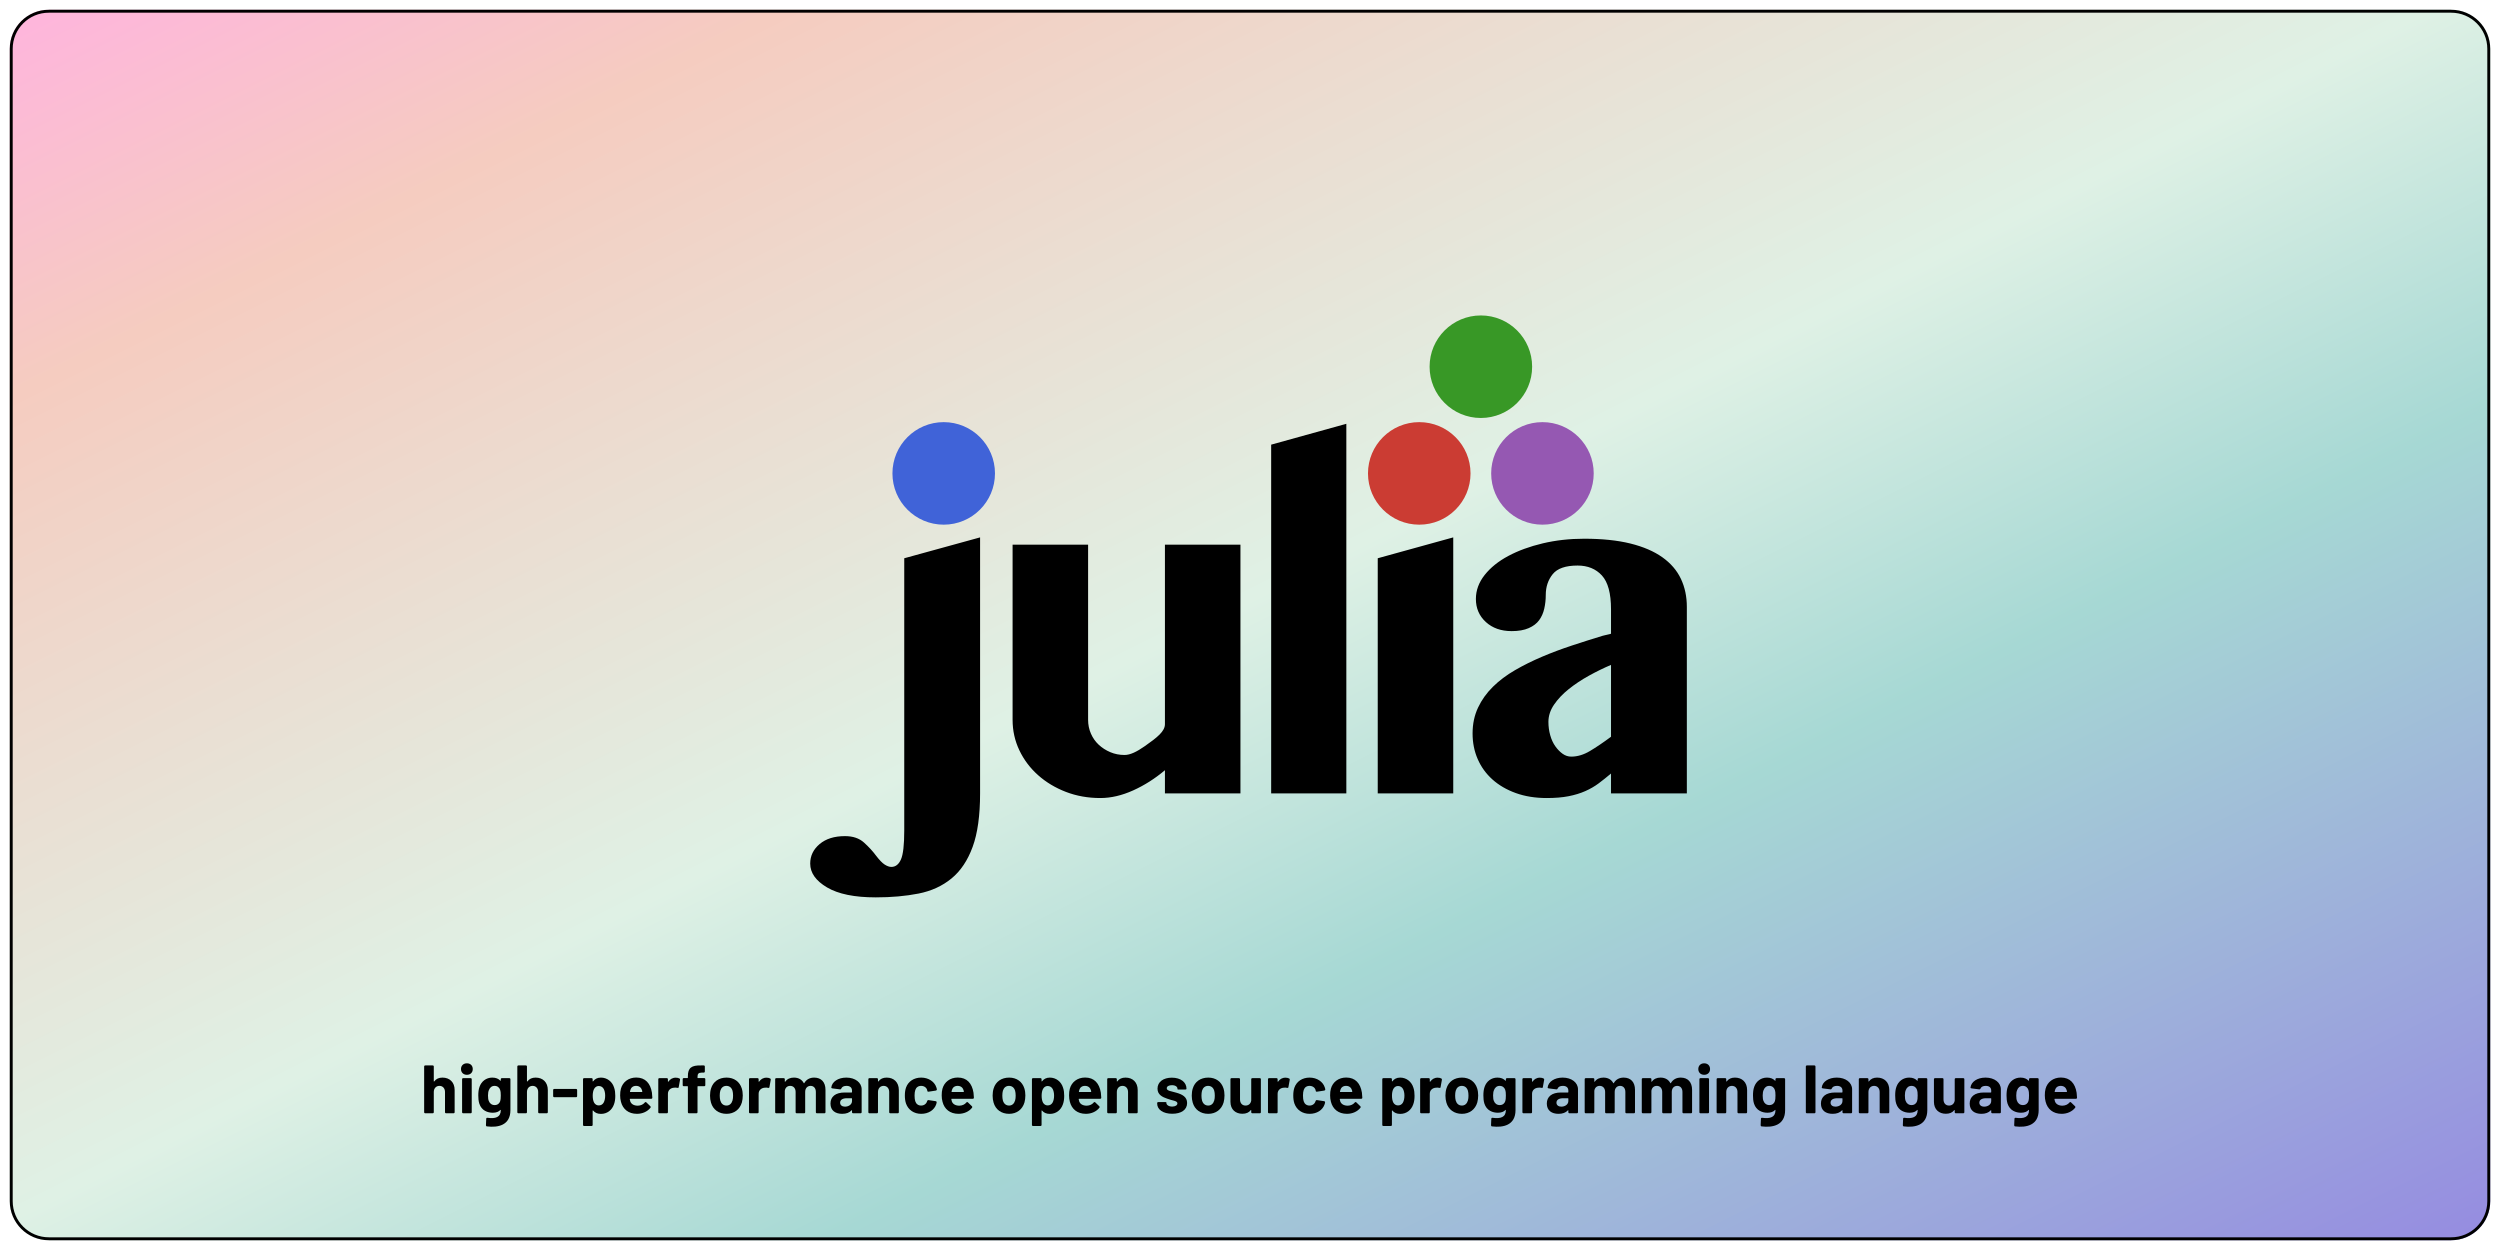
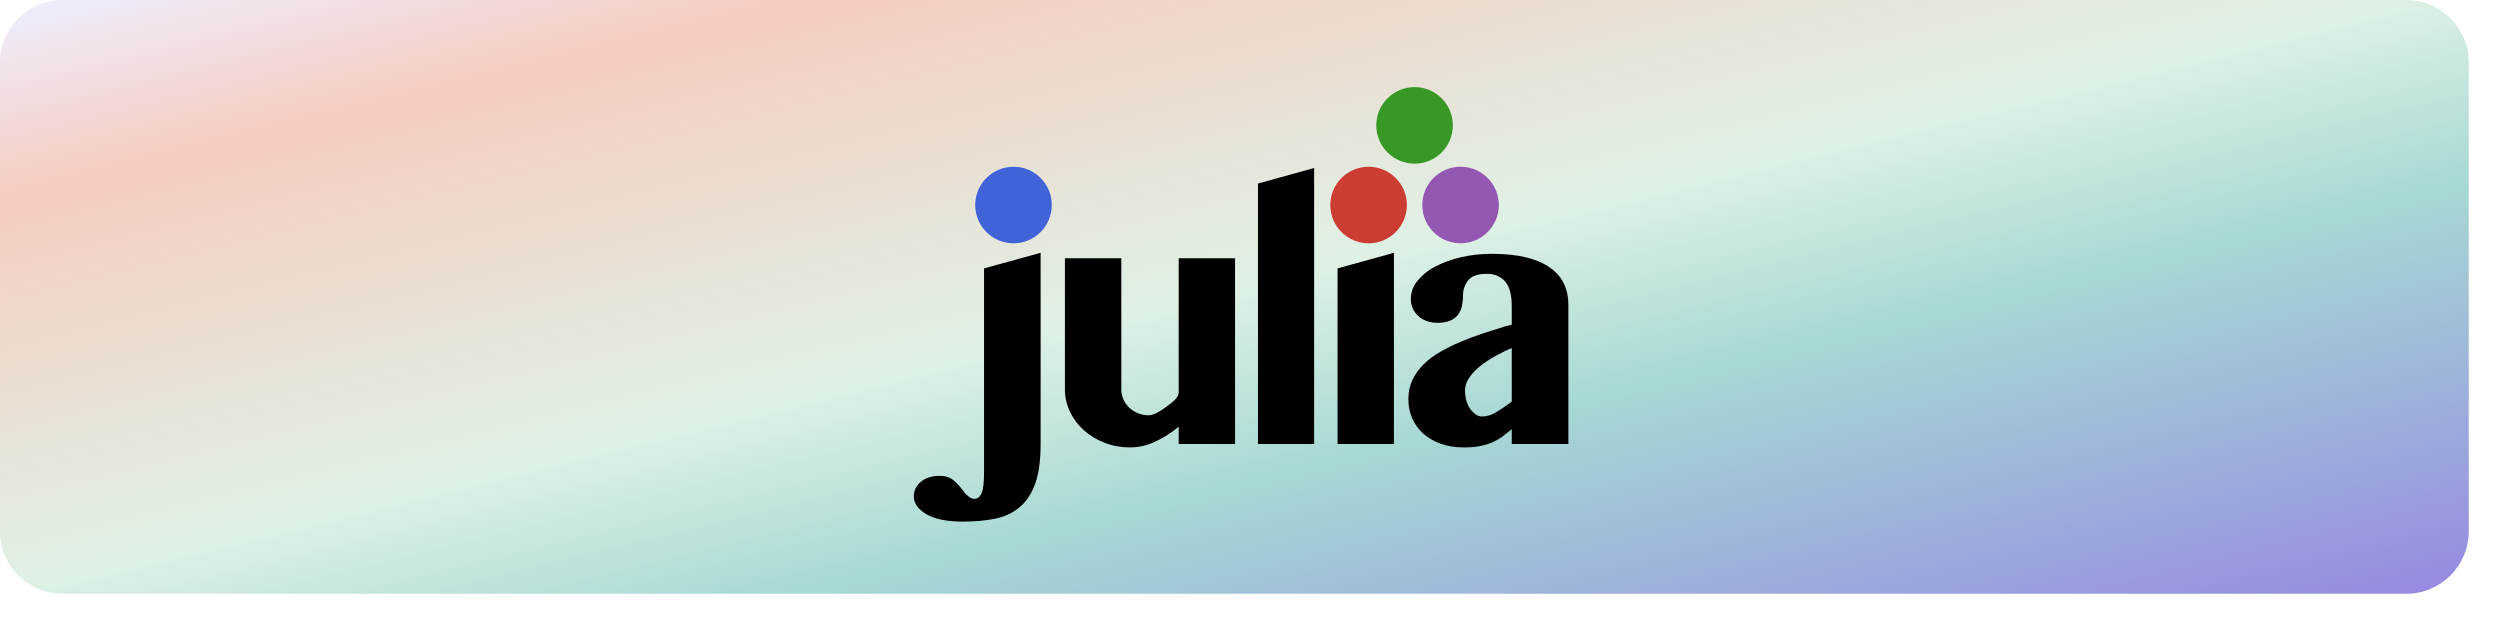
- <svg xmlns="http://www.w3.org/2000/svg" xmlns:xlink="http://www.w3.org/1999/xlink" width="1280pt" height="640pt" viewBox="0 0 1280 640" version="1.1">
+ <svg xmlns="http://www.w3.org/2000/svg" width="800pt" height="200pt" viewBox="0 0 800 200">
  <defs>
-     <linearGradient id="gradient1" x1="0.0" y1="0.0" x2="1" y2="1">
-       <stop offset="0%" stop-color="#ffb3df" />
+     <linearGradient id="a" x1="0" x2="1" y1="0" y2="1">
+       <stop offset="0%" stop-color="#eef" />
      <stop offset="16.33%" stop-color="#f5ccc0" />
      <stop offset="49%" stop-color="#dff1e5" />
      <stop offset="66%" stop-color="#a6d8d4" />
      <stop offset="100%" stop-color="#9589e1" />
    </linearGradient>
-     <g>
-       <symbol overflow="visible" id="glyph0-0">
-         <path style="stroke:none;" d="M 0 -0.211 L 0 -24.289 C 0 -24.43 0.07 -24.5 0.211 -24.5 L 16.379 -24.5 C 16.52 -24.5 16.59 -24.43 16.59 -24.289 L 16.59 -0.211 C 16.59 -0.07 16.52 0 16.379 0 L 0.211 0 C 0.07 0 0 -0.105 0 -0.211 Z M 6.824 -8.785 L 9.137 -8.785 C 9.52 -8.785 9.73 -8.996 9.73 -9.379 L 9.73 -9.66 C 9.73 -11.934 14.176 -11.934 14.176 -16.102 C 14.176 -19.004 11.969 -20.965 8.504 -20.965 C 5.004 -20.965 2.59 -18.898 2.59 -15.855 L 2.59 -15.609 C 2.59 -15.434 2.836 -15.297 3.184 -15.297 L 5.531 -15.191 C 5.914 -15.156 6.125 -15.363 6.125 -15.75 L 6.125 -15.855 C 6.125 -16.977 7 -17.746 8.434 -17.746 C 9.73 -17.746 10.605 -17.047 10.605 -15.961 C 10.605 -13.512 6.23 -13.336 6.23 -9.871 L 6.23 -9.344 C 6.23 -8.996 6.441 -8.785 6.824 -8.785 Z M 8.121 -3.184 C 9.273 -3.184 10.254 -4.059 10.254 -5.18 C 10.254 -6.266 9.273 -7.176 8.156 -7.176 C 6.965 -7.176 5.984 -6.266 5.984 -5.18 C 5.984 -4.059 6.93 -3.184 8.121 -3.184 Z M 8.121 -3.184 " />
-       </symbol>
-       <symbol overflow="visible" id="glyph0-1">
-         <path style="stroke:none;" d="M 11.199 -18.27 C 9.344 -18.27 7.945 -17.641 6.965 -16.309 C 6.859 -16.172 6.754 -16.238 6.754 -16.414 L 6.754 -23.906 C 6.754 -24.289 6.547 -24.5 6.16 -24.5 L 2.414 -24.5 C 2.031 -24.5 1.82 -24.289 1.82 -23.906 L 1.82 -0.594 C 1.82 -0.211 2.031 0 2.414 0 L 6.16 0 C 6.547 0 6.754 -0.211 6.754 -0.594 L 6.754 -10.887 C 6.754 -12.773 7.945 -14.035 9.66 -14.035 C 11.375 -14.035 12.496 -12.738 12.496 -10.887 L 12.496 -0.594 C 12.496 -0.211 12.703 0 13.09 0 L 16.836 0 C 17.219 0 17.43 -0.211 17.43 -0.594 L 17.43 -11.898 C 17.43 -15.891 14.875 -18.27 11.199 -18.27 Z M 11.199 -18.27 " />
-       </symbol>
-       <symbol overflow="visible" id="glyph0-2">
-         <path style="stroke:none;" d="M 4.551 -19.703 C 6.371 -19.703 7.559 -20.895 7.559 -22.645 C 7.559 -24.395 6.371 -25.586 4.551 -25.586 C 2.766 -25.586 1.539 -24.395 1.539 -22.645 C 1.539 -20.895 2.766 -19.703 4.551 -19.703 Z M 2.695 0 L 6.441 0 C 6.824 0 7.035 -0.211 7.035 -0.594 L 7.035 -17.395 C 7.035 -17.781 6.824 -17.988 6.441 -17.988 L 2.695 -17.988 C 2.309 -17.988 2.102 -17.781 2.102 -17.395 L 2.102 -0.594 C 2.102 -0.211 2.309 0 2.695 0 Z M 2.695 0 " />
-       </symbol>
-       <symbol overflow="visible" id="glyph0-3">
-         <path style="stroke:none;" d="M 12.809 -17.395 L 12.809 -16.801 C 12.809 -16.625 12.703 -16.555 12.566 -16.695 C 11.656 -17.676 10.324 -18.27 8.469 -18.27 C 5.32 -18.27 2.906 -16.344 1.926 -13.547 C 1.434 -12.215 1.297 -10.676 1.297 -9.102 C 1.297 -7.77 1.398 -6.23 1.82 -4.934 C 2.977 -1.363 6.09 -0.281 8.715 -0.281 C 10.5 -0.281 11.762 -0.805 12.566 -1.68 C 12.703 -1.82 12.809 -1.785 12.809 -1.645 C 12.809 2.066 10.113 2.871 6.02 2.309 C 5.637 2.238 5.355 2.449 5.355 2.836 L 5.215 6.09 C 5.215 6.441 5.355 6.684 5.738 6.719 C 11.375 7.422 17.746 6.195 17.746 -1.609 L 17.746 -17.395 C 17.746 -17.781 17.535 -17.988 17.148 -17.988 L 13.406 -17.988 C 13.02 -17.988 12.809 -17.781 12.809 -17.395 Z M 12.531 -6.266 C 12.18 -5.109 11.234 -4.199 9.66 -4.199 C 8.156 -4.199 7.105 -5.109 6.684 -6.301 C 6.406 -6.859 6.266 -7.805 6.266 -9.102 C 6.266 -10.359 6.441 -11.27 6.754 -11.934 C 7.211 -13.125 8.156 -14.035 9.625 -14.035 C 11.129 -14.035 12.109 -13.16 12.496 -11.934 C 12.703 -11.27 12.809 -10.676 12.809 -9.137 C 12.809 -7.594 12.703 -6.93 12.531 -6.266 Z M 12.531 -6.266 " />
-       </symbol>
-       <symbol overflow="visible" id="glyph0-4">
-         <path style="stroke:none;" d="M 1.609 -8.227 L 12.703 -8.227 C 13.09 -8.227 13.301 -8.434 13.301 -8.82 L 13.301 -11.863 C 13.301 -12.25 13.09 -12.461 12.703 -12.461 L 1.609 -12.461 C 1.227 -12.461 1.016 -12.25 1.016 -11.863 L 1.016 -8.82 C 1.016 -8.434 1.227 -8.227 1.609 -8.227 Z M 1.609 -8.227 " />
-       </symbol>
-       <symbol overflow="visible" id="glyph0-5">
-         <path style="stroke:none;" d="M 17.922 -13.125 C 16.977 -16.203 14.352 -18.27 11.164 -18.27 C 9.309 -18.27 8.051 -17.535 7.176 -16.379 C 7.07 -16.238 6.93 -16.273 6.93 -16.449 L 6.93 -17.395 C 6.93 -17.781 6.719 -17.988 6.336 -17.988 L 2.59 -17.988 C 2.203 -17.988 1.996 -17.781 1.996 -17.395 L 1.996 5.914 C 1.996 6.301 2.203 6.512 2.59 6.512 L 6.336 6.512 C 6.719 6.512 6.93 6.301 6.93 5.914 L 6.93 -1.297 C 6.93 -1.469 7.07 -1.539 7.176 -1.398 C 8.051 -0.316 9.344 0.316 11.164 0.316 C 14.387 0.316 16.836 -1.645 17.852 -4.586 C 18.34 -5.879 18.516 -7.387 18.516 -8.926 C 18.516 -10.395 18.375 -11.828 17.922 -13.125 Z M 12.496 -5.355 C 11.934 -4.48 11.129 -4.023 10.047 -4.023 C 9.031 -4.023 8.262 -4.516 7.699 -5.391 C 7.211 -6.266 6.965 -7.488 6.965 -8.996 C 6.965 -10.43 7.211 -11.621 7.664 -12.461 C 8.191 -13.406 8.996 -13.965 10.047 -13.965 C 11.199 -13.965 12.074 -13.406 12.602 -12.461 C 13.055 -11.621 13.336 -10.43 13.336 -9.031 C 13.336 -7.488 13.02 -6.23 12.496 -5.355 Z M 12.496 -5.355 " />
-       </symbol>
-       <symbol overflow="visible" id="glyph0-6">
-         <path style="stroke:none;" d="M 10.5 -3.887 C 8.539 -3.887 7.105 -4.691 6.613 -6.125 C 6.512 -6.406 6.441 -6.754 6.371 -7.211 C 6.371 -7.352 6.441 -7.422 6.578 -7.422 L 17.324 -7.422 C 17.711 -7.422 17.922 -7.629 17.922 -8.016 C 17.887 -8.926 17.816 -9.801 17.711 -10.57 C 16.941 -15.297 14.387 -18.305 9.66 -18.305 C 5.738 -18.305 2.766 -15.996 1.82 -12.566 C 1.539 -11.551 1.434 -10.465 1.434 -9.137 C 1.434 -7.98 1.574 -6.895 1.855 -5.879 C 2.801 -2.172 5.637 0.281 10.047 0.281 C 12.914 0.281 15.434 -0.91 16.941 -2.801 C 17.148 -3.113 17.148 -3.359 16.871 -3.641 L 14.875 -5.566 C 14.594 -5.844 14.316 -5.809 14.035 -5.496 C 13.266 -4.551 12.074 -3.953 10.5 -3.887 Z M 9.59 -14.035 C 11.199 -14.035 12.215 -13.16 12.637 -11.828 C 12.703 -11.621 12.738 -11.41 12.773 -11.094 C 12.809 -10.953 12.738 -10.887 12.602 -10.887 L 6.648 -10.887 C 6.512 -10.887 6.441 -10.953 6.477 -11.094 C 6.512 -11.445 6.613 -11.727 6.684 -11.969 C 7.07 -13.23 8.051 -14.035 9.59 -14.035 Z M 9.59 -14.035 " />
-       </symbol>
-       <symbol overflow="visible" id="glyph0-7">
-         <path style="stroke:none;" d="M 10.781 -18.234 C 9.066 -18.234 7.84 -17.43 7 -16.203 C 6.859 -16.066 6.754 -16.137 6.754 -16.309 L 6.754 -17.395 C 6.754 -17.781 6.547 -17.988 6.16 -17.988 L 2.414 -17.988 C 2.031 -17.988 1.82 -17.781 1.82 -17.395 L 1.82 -0.594 C 1.82 -0.211 2.031 0 2.414 0 L 6.16 0 C 6.547 0 6.754 -0.211 6.754 -0.594 L 6.754 -9.977 C 6.754 -11.863 8.191 -12.949 9.766 -13.09 C 10.465 -13.195 11.129 -13.16 11.586 -13.02 C 12.004 -12.949 12.215 -12.984 12.285 -13.406 L 12.949 -17.078 C 13.02 -17.395 12.949 -17.676 12.637 -17.816 C 12.215 -18.059 11.621 -18.234 10.781 -18.234 Z M 10.781 -18.234 " />
-       </symbol>
-       <symbol overflow="visible" id="glyph0-8">
-         <path style="stroke:none;" d="M 11.898 -18.023 L 8.715 -18.023 C 8.574 -18.023 8.504 -18.094 8.504 -18.234 L 8.504 -18.586 C 8.504 -20.266 9.031 -20.789 10.676 -20.824 L 11.656 -20.824 C 12.039 -20.824 12.25 -21.035 12.25 -21.422 L 12.25 -23.906 C 12.25 -24.289 12.039 -24.5 11.656 -24.5 L 10.5 -24.5 C 5.355 -24.641 3.57 -23.238 3.57 -18.969 L 3.57 -18.234 C 3.57 -18.094 3.465 -18.023 3.359 -18.023 L 1.504 -18.023 C 1.121 -18.023 0.91 -17.816 0.91 -17.43 L 0.91 -14.453 C 0.91 -14.07 1.121 -13.859 1.504 -13.859 L 3.359 -13.859 C 3.5 -13.859 3.57 -13.789 3.57 -13.648 L 3.57 -0.594 C 3.57 -0.211 3.781 0 4.164 0 L 7.91 0 C 8.297 0 8.504 -0.211 8.504 -0.594 L 8.504 -13.648 C 8.504 -13.789 8.574 -13.859 8.715 -13.859 L 11.898 -13.859 C 12.285 -13.859 12.496 -14.07 12.496 -14.453 L 12.496 -17.43 C 12.496 -17.816 12.285 -18.023 11.898 -18.023 Z M 11.898 -18.023 " />
-       </symbol>
-       <symbol overflow="visible" id="glyph0-9">
-         <path style="stroke:none;" d="M 9.801 0.281 C 13.719 0.281 16.625 -1.961 17.676 -5.566 C 17.953 -6.613 18.129 -7.875 18.129 -9.102 C 18.129 -10.395 17.953 -11.691 17.605 -12.773 C 16.52 -16.172 13.684 -18.27 9.836 -18.27 C 5.844 -18.27 2.941 -16.172 1.891 -12.738 C 1.539 -11.691 1.363 -10.359 1.363 -9.031 C 1.363 -7.77 1.539 -6.512 1.855 -5.461 C 2.871 -1.926 5.809 0.281 9.801 0.281 Z M 9.801 -3.953 C 8.156 -3.953 7.07 -4.969 6.613 -6.578 C 6.441 -7.211 6.336 -8.121 6.336 -9.031 C 6.336 -9.977 6.441 -10.887 6.613 -11.516 C 7.07 -13.055 8.156 -14.035 9.73 -14.035 C 11.34 -14.035 12.426 -13.09 12.879 -11.516 C 13.055 -10.887 13.16 -9.977 13.16 -9.031 C 13.16 -8.156 13.09 -7.281 12.879 -6.578 C 12.426 -4.969 11.34 -3.953 9.801 -3.953 Z M 9.801 -3.953 " />
-       </symbol>
-       <symbol overflow="visible" id="glyph0-10">
-         <path style="stroke:none;" d="M 21.77 -18.27 C 19.672 -18.27 17.816 -17.395 16.73 -15.469 C 16.66 -15.328 16.52 -15.297 16.449 -15.469 C 15.504 -17.254 13.754 -18.27 11.41 -18.27 C 9.52 -18.27 7.98 -17.605 7 -16.203 C 6.895 -16.031 6.754 -16.102 6.754 -16.273 L 6.754 -17.395 C 6.754 -17.781 6.547 -17.988 6.16 -17.988 L 2.414 -17.988 C 2.031 -17.988 1.82 -17.781 1.82 -17.395 L 1.82 -0.594 C 1.82 -0.211 2.031 0 2.414 0 L 6.16 0 C 6.547 0 6.754 -0.211 6.754 -0.594 L 6.754 -11.516 C 6.965 -13.09 8.016 -14.035 9.52 -14.035 C 11.164 -14.035 12.285 -12.809 12.285 -10.922 L 12.285 -0.594 C 12.285 -0.211 12.496 0 12.879 0 L 16.59 0 C 16.977 0 17.184 -0.211 17.184 -0.594 L 17.184 -10.953 C 17.184 -12.844 18.34 -14.035 19.949 -14.035 C 21.594 -14.035 22.645 -12.809 22.645 -10.922 L 22.645 -0.594 C 22.645 -0.211 22.855 0 23.238 0 L 26.984 0 C 27.371 0 27.578 -0.211 27.578 -0.594 L 27.578 -12.004 C 27.578 -15.961 25.41 -18.27 21.77 -18.27 Z M 21.77 -18.27 " />
-       </symbol>
-       <symbol overflow="visible" id="glyph0-11">
-         <path style="stroke:none;" d="M 9.031 -18.27 C 4.797 -18.27 1.68 -16.137 1.328 -13.23 C 1.297 -12.949 1.539 -12.773 1.891 -12.738 L 5.773 -12.25 C 6.125 -12.215 6.336 -12.355 6.477 -12.703 C 6.789 -13.547 7.734 -14.035 9.137 -14.035 C 10.988 -14.035 11.934 -13.09 11.934 -11.586 L 11.934 -10.852 C 11.934 -10.711 11.828 -10.641 11.727 -10.641 L 8.191 -10.641 C 3.465 -10.641 0.91 -8.504 0.91 -4.969 C 0.91 -1.363 3.465 0.281 6.895 0.281 C 8.996 0.281 10.605 -0.316 11.691 -1.504 C 11.828 -1.645 11.934 -1.609 11.934 -1.434 L 11.934 -0.594 C 11.934 -0.211 12.145 0 12.531 0 L 16.273 0 C 16.66 0 16.871 -0.211 16.871 -0.594 L 16.871 -12.285 C 16.871 -15.68 13.648 -18.27 9.031 -18.27 Z M 8.328 -3.395 C 6.859 -3.395 5.844 -4.164 5.844 -5.426 C 5.844 -6.895 7.141 -7.699 9.238 -7.699 L 11.727 -7.699 C 11.863 -7.699 11.934 -7.594 11.934 -7.488 L 11.934 -6.266 C 11.934 -4.551 10.289 -3.395 8.328 -3.395 Z M 8.328 -3.395 " />
-       </symbol>
-       <symbol overflow="visible" id="glyph0-12">
-         <path style="stroke:none;" d="M 11.199 -18.27 C 9.344 -18.27 7.945 -17.641 6.965 -16.309 C 6.859 -16.172 6.754 -16.238 6.754 -16.414 L 6.754 -17.395 C 6.754 -17.781 6.547 -17.988 6.16 -17.988 L 2.414 -17.988 C 2.031 -17.988 1.82 -17.781 1.82 -17.395 L 1.82 -0.594 C 1.82 -0.211 2.031 0 2.414 0 L 6.16 0 C 6.547 0 6.754 -0.211 6.754 -0.594 L 6.754 -10.887 C 6.754 -12.773 7.945 -14.035 9.66 -14.035 C 11.375 -14.035 12.496 -12.738 12.496 -10.887 L 12.496 -0.594 C 12.496 -0.211 12.703 0 13.09 0 L 16.836 0 C 17.219 0 17.43 -0.211 17.43 -0.594 L 17.43 -11.898 C 17.43 -15.891 14.875 -18.27 11.199 -18.27 Z M 11.199 -18.27 " />
-       </symbol>
-       <symbol overflow="visible" id="glyph0-13">
-         <path style="stroke:none;" d="M 9.73 0.281 C 13.371 0.281 16.449 -1.574 17.465 -4.727 C 17.57 -5.004 17.605 -5.285 17.641 -5.531 C 17.711 -5.879 17.5 -6.125 17.148 -6.195 L 13.477 -6.754 C 13.09 -6.824 12.809 -6.406 12.773 -6.266 C 12.773 -6.266 12.773 -6.195 12.738 -6.09 C 12.32 -4.797 11.164 -3.953 9.695 -3.953 C 8.156 -3.953 7.105 -4.828 6.684 -6.195 C 6.477 -6.824 6.336 -7.77 6.336 -9.066 C 6.336 -10.289 6.477 -11.27 6.719 -11.934 C 7.141 -13.23 8.191 -14.035 9.695 -14.035 C 11.305 -14.035 12.461 -13.09 12.773 -11.934 L 12.879 -11.445 C 12.914 -11.129 13.195 -10.988 13.547 -11.059 L 17.219 -11.621 C 17.57 -11.691 17.781 -11.898 17.746 -12.25 C 17.711 -12.531 17.641 -12.914 17.465 -13.336 C 16.555 -16.102 13.578 -18.27 9.73 -18.27 C 5.984 -18.27 3.078 -16.309 1.961 -13.16 C 1.609 -12.145 1.363 -10.852 1.363 -9.102 C 1.363 -7.594 1.539 -6.195 1.961 -4.969 C 3.113 -1.75 5.984 0.281 9.73 0.281 Z M 9.73 0.281 " />
-       </symbol>
-       <symbol overflow="visible" id="glyph0-14">
-         <g>
- </g>
-       </symbol>
-       <symbol overflow="visible" id="glyph0-15">
-         <path style="stroke:none;" d="M 8.996 0.246 C 13.512 0.246 16.59 -1.715 16.59 -5.25 C 16.59 -8.469 13.965 -9.695 11.199 -10.5 C 8.609 -11.305 6.16 -11.41 6.16 -12.809 C 6.16 -13.824 7.316 -14.387 8.82 -14.387 C 10.605 -14.387 11.656 -13.578 11.656 -12.566 L 11.656 -12.355 C 11.656 -12.215 11.863 -12.145 12.25 -12.145 L 15.68 -12.145 C 16.066 -12.145 16.273 -12.32 16.273 -12.566 C 16.273 -15.891 13.301 -18.234 8.785 -18.234 C 4.445 -18.234 1.434 -16.102 1.434 -12.602 C 1.434 -9.484 3.988 -8.297 6.371 -7.488 C 8.961 -6.441 11.621 -6.477 11.621 -5.074 C 11.621 -4.129 10.57 -3.43 8.961 -3.43 C 7.211 -3.43 5.984 -4.27 5.984 -5.285 L 5.984 -5.531 C 5.984 -5.672 5.773 -5.738 5.391 -5.738 L 1.855 -5.738 C 1.469 -5.738 1.262 -5.531 1.262 -5.145 L 1.262 -4.969 C 1.262 -1.926 4.234 0.246 8.996 0.246 Z M 8.996 0.246 " />
-       </symbol>
-       <symbol overflow="visible" id="glyph0-16">
-         <path style="stroke:none;" d="M 12.32 -17.395 L 12.32 -6.547 C 12.109 -5.004 11.023 -3.953 9.414 -3.953 C 7.629 -3.953 6.578 -5.25 6.578 -7.105 L 6.578 -17.395 C 6.578 -17.781 6.371 -17.988 5.984 -17.988 L 2.273 -17.988 C 1.891 -17.988 1.68 -17.781 1.68 -17.395 L 1.68 -5.879 C 1.68 -1.855 4.375 0.246 7.77 0.246 C 9.73 0.246 11.164 -0.387 12.074 -1.609 C 12.18 -1.75 12.32 -1.715 12.32 -1.539 L 12.32 -0.594 C 12.32 -0.211 12.531 0 12.914 0 L 16.66 0 C 17.047 0 17.254 -0.211 17.254 -0.594 L 17.254 -17.395 C 17.254 -17.781 17.047 -17.988 16.66 -17.988 L 12.914 -17.988 C 12.531 -17.988 12.32 -17.781 12.32 -17.395 Z M 12.32 -17.395 " />
-       </symbol>
-       <symbol overflow="visible" id="glyph0-17">
-         <path style="stroke:none;" d="M 2.484 0 L 6.23 0 C 6.613 0 6.824 -0.211 6.824 -0.594 L 6.824 -23.906 C 6.824 -24.289 6.613 -24.5 6.23 -24.5 L 2.484 -24.5 C 2.102 -24.5 1.891 -24.289 1.891 -23.906 L 1.891 -0.594 C 1.891 -0.211 2.102 0 2.484 0 Z M 2.484 0 " />
-       </symbol>
-     </g>
-     <clipPath id="clip1">
-       <path d="M 5 5 L 1275 5 L 1275 635 L 5 635 Z M 5 5 " />
-     </clipPath>
-     <clipPath id="clip2">
-       <path d="M 640 635 L 25 635 C 13.953 635 5 626.047 5 615 L 5 25 C 5 13.953 13.953 5 25 5 L 1255 5 C 1266.047 5 1275 13.953 1275 25 L 1275 615 C 1275 626.047 1266.047 635 1255 635 Z M 640 635 " />
-     </clipPath>
-     <clipPath id="clip3">
-       <path d="M 414 216 L 864 216 L 864 460 L 414 460 Z M 414 216 " />
-     </clipPath>
-     <clipPath id="clip4">
-       <path d="M 640 635 L 25 635 C 13.953 635 5 626.047 5 615 L 5 25 C 5 13.953 13.953 5 25 5 L 1255 5 C 1266.047 5 1275 13.953 1275 25 L 1275 615 C 1275 626.047 1266.047 635 1255 635 Z M 640 635 " />
-     </clipPath>
-     <clipPath id="clip5">
-       <path d="M 456 216 L 510 216 L 510 269 L 456 269 Z M 456 216 " />
-     </clipPath>
-     <clipPath id="clip6">
-       <path d="M 640 635 L 25 635 C 13.953 635 5 626.047 5 615 L 5 25 C 5 13.953 13.953 5 25 5 L 1255 5 C 1266.047 5 1275 13.953 1275 25 L 1275 615 C 1275 626.047 1266.047 635 1255 635 Z M 640 635 " />
-     </clipPath>
-     <clipPath id="clip7">
-       <path d="M 731 161 L 785 161 L 785 215 L 731 215 Z M 731 161 " />
-     </clipPath>
-     <clipPath id="clip8">
-       <path d="M 640 635 L 25 635 C 13.953 635 5 626.047 5 615 L 5 25 C 5 13.953 13.953 5 25 5 L 1255 5 C 1266.047 5 1275 13.953 1275 25 L 1275 615 C 1275 626.047 1266.047 635 1255 635 Z M 640 635 " />
-     </clipPath>
-     <clipPath id="clip9">
-       <path d="M 763 216 L 816 216 L 816 269 L 763 269 Z M 763 216 " />
-     </clipPath>
-     <clipPath id="clip10">
-       <path d="M 640 635 L 25 635 C 13.953 635 5 626.047 5 615 L 5 25 C 5 13.953 13.953 5 25 5 L 1255 5 C 1266.047 5 1275 13.953 1275 25 L 1275 615 C 1275 626.047 1266.047 635 1255 635 Z M 640 635 " />
-     </clipPath>
-     <clipPath id="clip11">
-       <path d="M 700 216 L 753 216 L 753 269 L 700 269 Z M 700 216 " />
-     </clipPath>
-     <clipPath id="clip12">
-       <path d="M 640 635 L 25 635 C 13.953 635 5 626.047 5 615 L 5 25 C 5 13.953 13.953 5 25 5 L 1255 5 C 1266.047 5 1275 13.953 1275 25 L 1275 615 C 1275 626.047 1266.047 635 1255 635 Z M 640 635 " />
-     </clipPath>
-     <clipPath id="clip13">
-       <path d="M 217 544 L 1064 544 L 1064 578 L 217 578 Z M 217 544 " />
-     </clipPath>
-     <clipPath id="clip14">
-       <path d="M 640 635 L 25 635 C 13.953 635 5 626.047 5 615 L 5 25 C 5 13.953 13.953 5 25 5 L 1255 5 C 1266.047 5 1275 13.953 1275 25 L 1275 615 C 1275 626.047 1266.047 635 1255 635 Z M 640 635 " />
-     </clipPath>
-     <clipPath id="clip15">
-       <path d="M 5 5 L 1275 5 L 1275 635 L 5 635 Z M 5 5 " />
-     </clipPath>
-     <clipPath id="clip16">
-       <path d="M 640 635 L 25 635 C 13.953 635 5 626.047 5 615 L 5 25 C 5 13.953 13.953 5 25 5 L 1255 5 C 1266.047 5 1275 13.953 1275 25 L 1275 615 C 1275 626.047 1266.047 635 1255 635 Z M 640 635 " />
-     </clipPath>
  </defs>
-   <g id="surface855">
-     <g clip-path="url(#clip1)" clip-rule="nonzero">
-       <g clip-path="url(#clip2)" clip-rule="nonzero">
-         <rect x="0" y="0" width="1280" height="640" fill="url(#gradient1)" />
-       </g>
-     </g>
-     <g clip-path="url(#clip3)" clip-rule="nonzero">
-       <g clip-path="url(#clip4)" clip-rule="nonzero">
-         <path style=" stroke:none;fill-rule:nonzero;fill:rgb(0%,0%,0%);fill-opacity:1;" d="M 501.805 406.219 C 501.805 417.523 500.535 426.648 497.992 433.602 C 495.449 440.555 491.836 445.953 487.141 449.797 C 482.453 453.641 476.828 456.211 470.273 457.512 C 463.715 458.805 456.422 459.457 448.398 459.457 C 437.539 459.457 429.234 457.766 423.473 454.371 C 417.707 450.977 414.824 446.914 414.824 442.16 C 414.824 438.203 416.43 434.871 419.652 432.156 C 422.875 429.445 427.199 428.094 432.625 428.094 C 436.695 428.094 439.949 429.195 442.375 431.398 C 444.805 433.602 446.816 435.781 448.398 437.922 C 450.203 440.297 451.734 441.879 452.977 442.672 C 454.219 443.461 455.348 443.859 456.367 443.859 C 458.512 443.859 460.152 442.586 461.281 440.047 C 462.414 437.5 462.977 432.555 462.977 425.211 L 462.977 285.828 L 501.805 275.145 Z M 557.109 278.871 L 557.109 368.57 C 557.109 371.062 557.586 373.406 558.547 375.609 C 559.508 377.812 560.84 379.711 562.531 381.293 C 564.234 382.875 566.207 384.148 568.469 385.109 C 570.73 386.07 573.164 386.547 575.766 386.547 C 578.699 386.547 582.039 384.902 586.105 382.055 C 592.547 377.543 596.445 374.445 596.445 370.773 C 596.445 369.898 596.445 278.871 596.445 278.871 L 635.109 278.871 L 635.109 406.219 L 596.445 406.219 L 596.445 394.348 C 591.359 398.641 585.938 402.086 580.172 404.688 C 574.406 407.289 568.809 408.594 563.383 408.594 C 557.055 408.594 551.172 407.543 545.746 405.453 C 540.32 403.359 535.574 400.508 531.508 396.891 C 527.438 393.273 524.242 389.031 521.922 384.172 C 519.609 379.312 518.445 374.109 518.445 368.57 L 518.445 278.871 Z M 689.324 406.219 L 650.836 406.219 L 650.836 227.664 L 689.324 216.984 Z M 705.402 285.828 L 744.062 275.145 L 744.062 406.219 L 705.402 406.219 Z M 824.84 340.422 C 821.109 342.012 817.344 343.844 813.562 345.938 C 809.773 348.031 806.324 350.32 803.219 352.805 C 800.109 355.289 797.594 357.949 795.672 360.773 C 793.75 363.598 792.789 366.539 792.789 369.594 C 792.789 371.965 793.102 374.258 793.719 376.461 C 794.344 378.664 795.219 380.555 796.352 382.137 C 797.484 383.719 798.727 384.992 800.086 385.953 C 801.438 386.914 802.906 387.391 804.492 387.391 C 807.656 387.391 810.848 386.43 814.07 384.508 C 817.293 382.586 820.879 380.164 824.84 377.219 Z M 863.664 406.219 L 824.84 406.219 L 824.84 396.039 C 822.688 397.852 820.598 399.523 818.562 401.047 C 816.531 402.57 814.242 403.898 811.695 405.031 C 809.156 406.16 806.301 407.031 803.133 407.66 C 799.969 408.281 796.234 408.594 791.945 408.594 C 786.062 408.594 780.777 407.742 776.09 406.047 C 771.398 404.352 767.414 402.035 764.137 399.094 C 760.855 396.156 758.344 392.68 756.59 388.664 C 754.836 384.656 753.961 380.273 753.961 375.527 C 753.961 370.664 754.891 366.258 756.758 362.297 C 758.625 358.344 761.164 354.785 764.391 351.617 C 767.609 348.453 771.367 345.625 775.664 343.137 C 779.957 340.652 784.57 338.359 789.484 336.27 C 794.398 334.18 799.516 332.262 804.828 330.508 C 810.141 328.758 815.398 327.086 820.598 325.508 L 824.84 324.484 L 824.84 311.941 C 824.84 303.805 823.281 298.039 820.176 294.645 C 817.062 291.25 812.91 289.559 807.711 289.559 C 801.609 289.559 797.367 291.031 794.992 293.965 C 792.617 296.906 791.43 300.461 791.43 304.648 C 791.43 307.02 791.18 309.34 790.668 311.602 C 790.164 313.863 789.285 315.836 788.043 317.539 C 786.801 319.23 785.02 320.59 782.699 321.602 C 780.383 322.625 777.473 323.133 773.969 323.133 C 768.543 323.133 764.137 321.574 760.742 318.469 C 757.352 315.359 755.656 311.43 755.656 306.68 C 755.656 302.273 757.152 298.18 760.148 294.391 C 763.148 290.602 767.184 287.352 772.273 284.641 C 777.359 281.922 783.238 279.781 789.906 278.195 C 796.574 276.617 803.641 275.824 811.102 275.824 C 820.258 275.824 828.145 276.645 834.758 278.281 C 841.367 279.922 846.824 282.266 851.117 285.316 C 855.414 288.367 858.578 292.043 860.609 296.336 C 862.648 300.633 863.664 305.445 863.664 310.75 Z M 863.664 406.219 " />
-       </g>
-     </g>
-     <g clip-path="url(#clip5)" clip-rule="nonzero">
-       <g clip-path="url(#clip6)" clip-rule="nonzero">
-         <path style=" stroke:none;fill-rule:nonzero;fill:rgb(25.1%,38.8%,84.7%);fill-opacity:1;" d="M 509.43 242.383 C 509.43 256.887 497.676 268.633 483.18 268.633 C 468.684 268.633 456.93 256.887 456.93 242.383 C 456.93 227.891 468.684 216.133 483.18 216.133 C 497.676 216.133 509.43 227.891 509.43 242.383 " />
-       </g>
-     </g>
-     <g clip-path="url(#clip7)" clip-rule="nonzero">
-       <g clip-path="url(#clip8)" clip-rule="nonzero">
-         <path style=" stroke:none;fill-rule:nonzero;fill:rgb(22%,59.6%,14.9%);fill-opacity:1;" d="M 784.453 187.758 C 784.453 202.254 772.695 214.008 758.203 214.008 C 743.699 214.008 731.953 202.254 731.953 187.758 C 731.953 173.262 743.699 161.508 758.203 161.508 C 772.695 161.508 784.453 173.262 784.453 187.758 " />
-       </g>
-     </g>
-     <g clip-path="url(#clip9)" clip-rule="nonzero">
-       <g clip-path="url(#clip10)" clip-rule="nonzero">
-         <path style=" stroke:none;fill-rule:nonzero;fill:rgb(58.4%,34.5%,69.8%);fill-opacity:1;" d="M 815.98 242.383 C 815.98 256.887 804.227 268.633 789.73 268.633 C 775.234 268.633 763.48 256.887 763.48 242.383 C 763.48 227.891 775.234 216.133 789.73 216.133 C 804.227 216.133 815.98 227.891 815.98 242.383 " />
-       </g>
-     </g>
-     <g clip-path="url(#clip11)" clip-rule="nonzero">
-       <g clip-path="url(#clip12)" clip-rule="nonzero">
-         <path style=" stroke:none;fill-rule:nonzero;fill:rgb(79.6%,23.5%,20%);fill-opacity:1;" d="M 752.91 242.383 C 752.91 256.887 741.156 268.633 726.66 268.633 C 712.156 268.633 700.41 256.887 700.41 242.383 C 700.41 227.891 712.156 216.133 726.66 216.133 C 741.156 216.133 752.91 227.891 752.91 242.383 " />
-       </g>
-     </g>
-     <g clip-path="url(#clip13)" clip-rule="nonzero">
-       <g clip-path="url(#clip14)" clip-rule="nonzero">
-         <g style="fill:rgb(0%,0%,0%);fill-opacity:1;">
-           <use xlink:href="#glyph0-1" x="215.345" y="570" />
-           <use xlink:href="#glyph0-2" x="234.49" y="570" />
-           <use xlink:href="#glyph0-3" x="243.59" y="570" />
-           <use xlink:href="#glyph0-1" x="263.05" y="570" />
-           <use xlink:href="#glyph0-4" x="282.195" y="570" />
-           <use xlink:href="#glyph0-5" x="296.51" y="570" />
-           <use xlink:href="#glyph0-6" x="316.075" y="570" />
-           <use xlink:href="#glyph0-7" x="335.22" y="570" />
-           <use xlink:href="#glyph0-8" x="348.625" y="570" />
-           <use xlink:href="#glyph0-9" x="362.17" y="570" />
-           <use xlink:href="#glyph0-7" x="381.665" y="570" />
-           <use xlink:href="#glyph0-10" x="395.07" y="570" />
-           <use xlink:href="#glyph0-11" x="424.295" y="570" />
-           <use xlink:href="#glyph0-12" x="442.775" y="570" />
-           <use xlink:href="#glyph0-13" x="461.92" y="570" />
-           <use xlink:href="#glyph0-6" x="480.715" y="570" />
-           <use xlink:href="#glyph0-14" x="499.86" y="570" />
-           <use xlink:href="#glyph0-9" x="506.86" y="570" />
-           <use xlink:href="#glyph0-5" x="526.355" y="570" />
-           <use xlink:href="#glyph0-6" x="545.92" y="570" />
-           <use xlink:href="#glyph0-12" x="565.065" y="570" />
-           <use xlink:href="#glyph0-14" x="584.21" y="570" />
-           <use xlink:href="#glyph0-15" x="591.21" y="570" />
-           <use xlink:href="#glyph0-9" x="608.815" y="570" />
-           <use xlink:href="#glyph0-16" x="628.31" y="570" />
-           <use xlink:href="#glyph0-7" x="647.385" y="570" />
-           <use xlink:href="#glyph0-13" x="660.79" y="570" />
-           <use xlink:href="#glyph0-6" x="679.585" y="570" />
-           <use xlink:href="#glyph0-14" x="698.73" y="570" />
-           <use xlink:href="#glyph0-5" x="705.73" y="570" />
-           <use xlink:href="#glyph0-7" x="725.295" y="570" />
-           <use xlink:href="#glyph0-9" x="738.7" y="570" />
-           <use xlink:href="#glyph0-3" x="758.195" y="570" />
-           <use xlink:href="#glyph0-7" x="777.655" y="570" />
-           <use xlink:href="#glyph0-11" x="791.06" y="570" />
-           <use xlink:href="#glyph0-10" x="809.54" y="570" />
-           <use xlink:href="#glyph0-10" x="838.765" y="570" />
-           <use xlink:href="#glyph0-2" x="867.99" y="570" />
-           <use xlink:href="#glyph0-12" x="877.09" y="570" />
-           <use xlink:href="#glyph0-3" x="896.235" y="570" />
-           <use xlink:href="#glyph0-14" x="915.695" y="570" />
-           <use xlink:href="#glyph0-17" x="922.695" y="570" />
-           <use xlink:href="#glyph0-11" x="931.41" y="570" />
-           <use xlink:href="#glyph0-12" x="949.89" y="570" />
-           <use xlink:href="#glyph0-3" x="969.035" y="570" />
-           <use xlink:href="#glyph0-16" x="988.495" y="570" />
-           <use xlink:href="#glyph0-11" x="1007.57" y="570" />
-           <use xlink:href="#glyph0-3" x="1026.05" y="570" />
-           <use xlink:href="#glyph0-6" x="1045.51" y="570" />
-         </g>
-       </g>
-     </g>
-     <g clip-path="url(#clip15)" clip-rule="nonzero">
-       <g clip-path="url(#clip16)" clip-rule="nonzero">
-         <path style="fill:none;stroke-width:3;stroke-linecap:butt;stroke-linejoin:miter;stroke:rgb(0%,0%,0%);stroke-opacity:1;stroke-miterlimit:10;" d="M 640 635 L 25 635 C 13.953 635 5 626.047 5 615 L 5 25 C 5 13.953 13.953 5 25 5 L 1255 5 C 1266.047 5 1275 13.953 1275 25 L 1275 615 C 1275 626.047 1266.047 635 1255 635 Z M 640 635 " />
-       </g>
-     </g>
-   </g>
+   <rect width="790" height="190" fill="url(#a)" rx="20" />
+   <path d="M333 142.07c0 5.27-.58 9.53-1.77 12.78-1.19 3.24-2.87 5.76-5.07 7.56-2.18 1.79-4.8 2.99-7.87 3.6-3.06.6-6.46.9-10.2.9-5.07 0-8.95-.78-11.64-2.37-2.69-1.58-4.03-3.48-4.03-5.7 0-1.84.75-3.4 2.25-4.67 1.5-1.26 3.52-1.9 6.06-1.9 1.9 0 3.41.52 4.54 1.55a20.88 20.88 0 0 1 2.82 3.04 9.43 9.43 0 0 0 2.13 2.22 3 3 0 0 0 1.58.55c1 0 1.77-.6 2.3-1.77.52-1.2.8-3.5.8-6.93V85.89L333 80.9Zm25.82-59.43v41.86a8.1 8.1 0 0 0 2.53 5.94c.8.74 1.71 1.33 2.77 1.78 1.06.44 2.19.67 3.4.67 1.37 0 2.93-.77 4.83-2.1 3-2.1 4.83-3.55 4.83-5.26V82.64h18.04v59.43h-18.04v-5.54c-2.38 2-4.91 3.61-7.6 4.83a18.96 18.96 0 0 1-7.83 1.82c-2.96 0-5.7-.5-8.23-1.47a21.6 21.6 0 0 1-6.65-4 18.54 18.54 0 0 1-4.47-5.93 16.7 16.7 0 0 1-1.63-7.28V82.64Zm61.7 59.43h-17.97V58.74l17.97-4.98Zm7.5-56.18 18.04-4.99v61.17h-18.04Zm55.74 25.47c-1.74.75-3.5 1.6-5.26 2.58a34.29 34.29 0 0 0-4.83 3.2 17.2 17.2 0 0 0-3.52 3.72 7.22 7.22 0 0 0-1.35 4.12c0 1.1.15 2.17.43 3.2.3 1.03.7 1.91 1.23 2.65s1.11 1.33 1.75 1.78c.63.45 1.31.67 2.05.67 1.48 0 2.97-.44 4.47-1.34 1.5-.9 3.18-2.03 5.03-3.4Zm18.12 30.71h-18.12v-4.75c-1 .84-1.98 1.63-2.93 2.34-.95.7-2.02 1.32-3.2 1.86-1.2.52-2.52.93-4 1.22-1.48.3-3.22.44-5.22.44-2.75 0-5.21-.4-7.4-1.2a16.8 16.8 0 0 1-5.58-3.24c-1.53-1.37-2.7-2.99-3.52-4.87a15.08 15.08 0 0 1-1.23-6.12c0-2.27.44-4.33 1.3-6.18.88-1.84 2.06-3.5 3.57-4.98 1.5-1.48 3.25-2.8 5.26-3.96 2-1.16 4.15-2.23 6.45-3.2 2.3-.98 4.68-1.88 7.16-2.7 2.48-.8 4.93-1.59 7.36-2.33l1.98-.47v-5.86c0-3.8-.73-6.48-2.18-8.07a7.51 7.51 0 0 0-5.81-2.37c-2.85 0-4.83.68-5.94 2.05a7.69 7.69 0 0 0-1.66 4.99c0 1.1-.12 2.19-.36 3.24a7.3 7.3 0 0 1-1.22 2.77 5.96 5.96 0 0 1-2.5 1.9c-1.08.48-2.44.72-4.07.72-2.53 0-4.59-.73-6.17-2.18a7.14 7.14 0 0 1-2.38-5.5c0-2.06.7-3.97 2.1-5.74a17.64 17.64 0 0 1 5.66-4.55 34.1 34.1 0 0 1 8.23-3c3.1-.74 6.4-1.11 9.89-1.11 4.27 0 7.95.38 11.04 1.14 3.08.77 5.63 1.86 7.63 3.29 2 1.42 3.48 3.14 4.43 5.14.95 2 1.43 4.25 1.43 6.73Zm0 0" />
+   <path fill="#4063d8" d="M336.57 65.61a12.25 12.25 0 1 1-24.5 0 12.25 12.25 0 0 1 24.5 0" />
+   <path fill="#389826" d="M464.91 40.12a12.25 12.25 0 1 1-24.5 0 12.25 12.25 0 0 1 24.5 0" />
+   <path fill="#9558b2" d="M479.63 65.61a12.25 12.25 0 1 1-24.5 0 12.25 12.25 0 0 1 24.5 0" />
+   <path fill="#cb3c33" d="M450.2 65.61a12.25 12.25 0 1 1-24.5 0 12.25 12.25 0 0 1 24.5 0" />
</svg>
